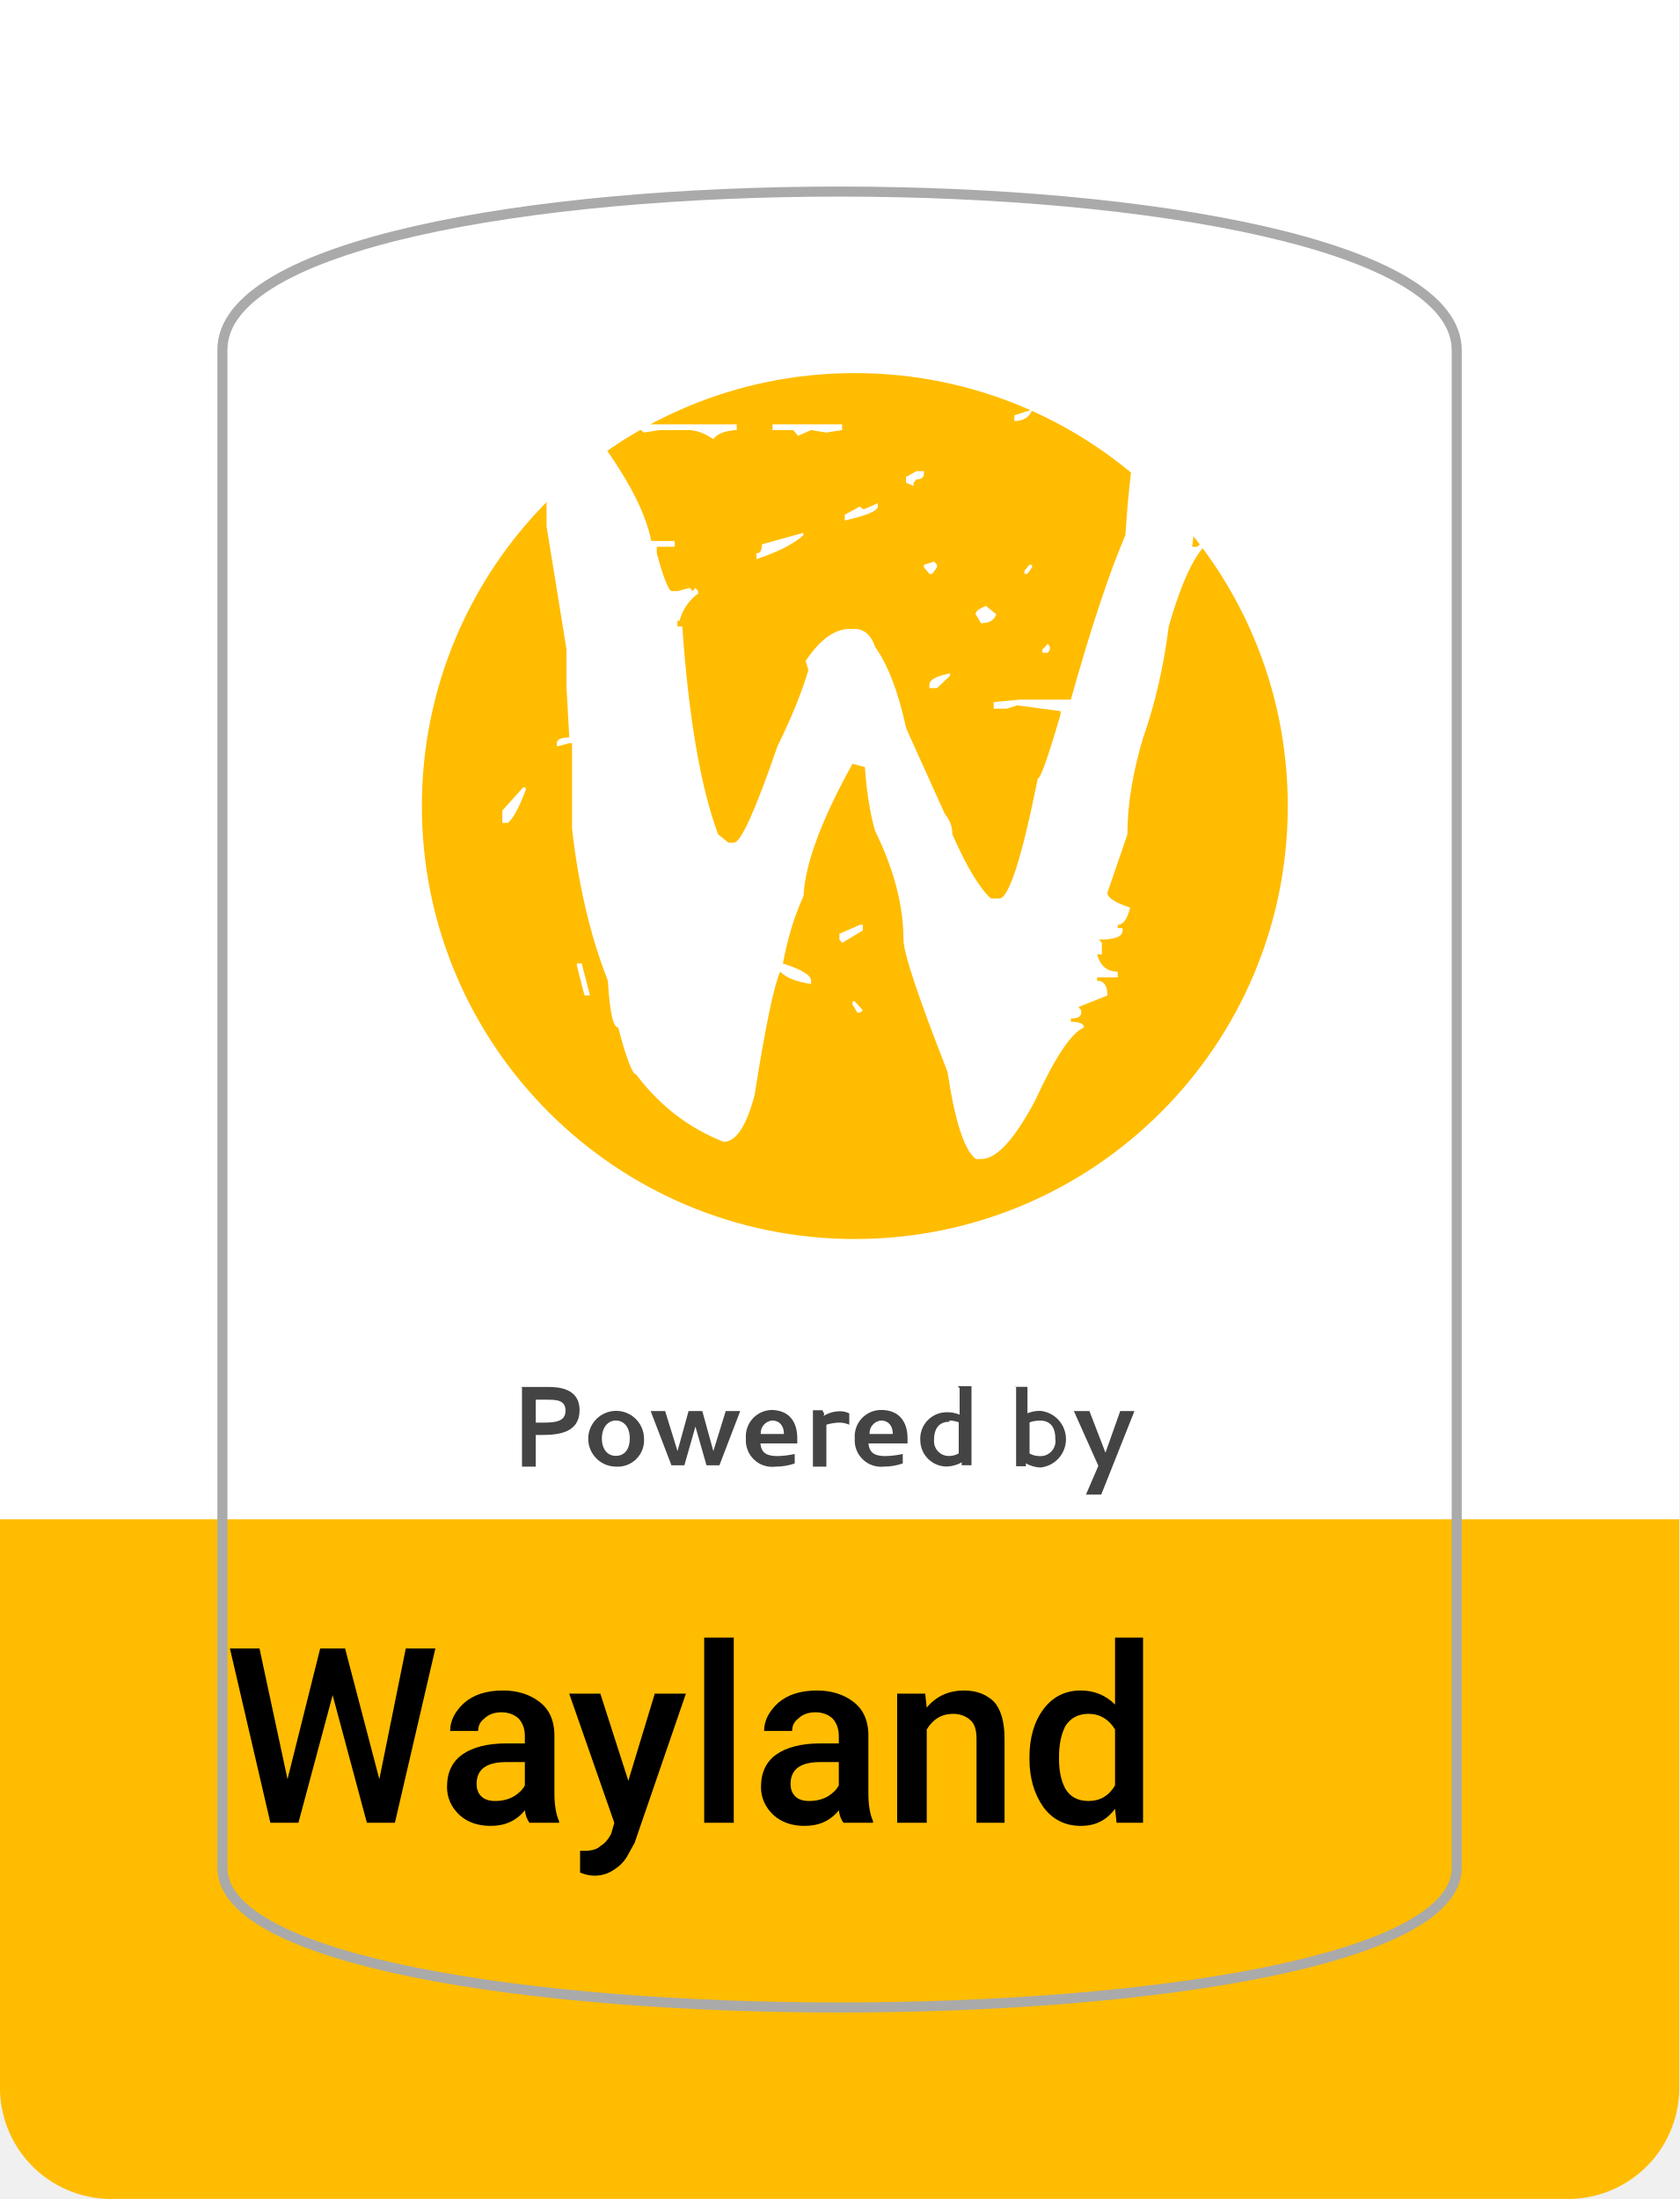
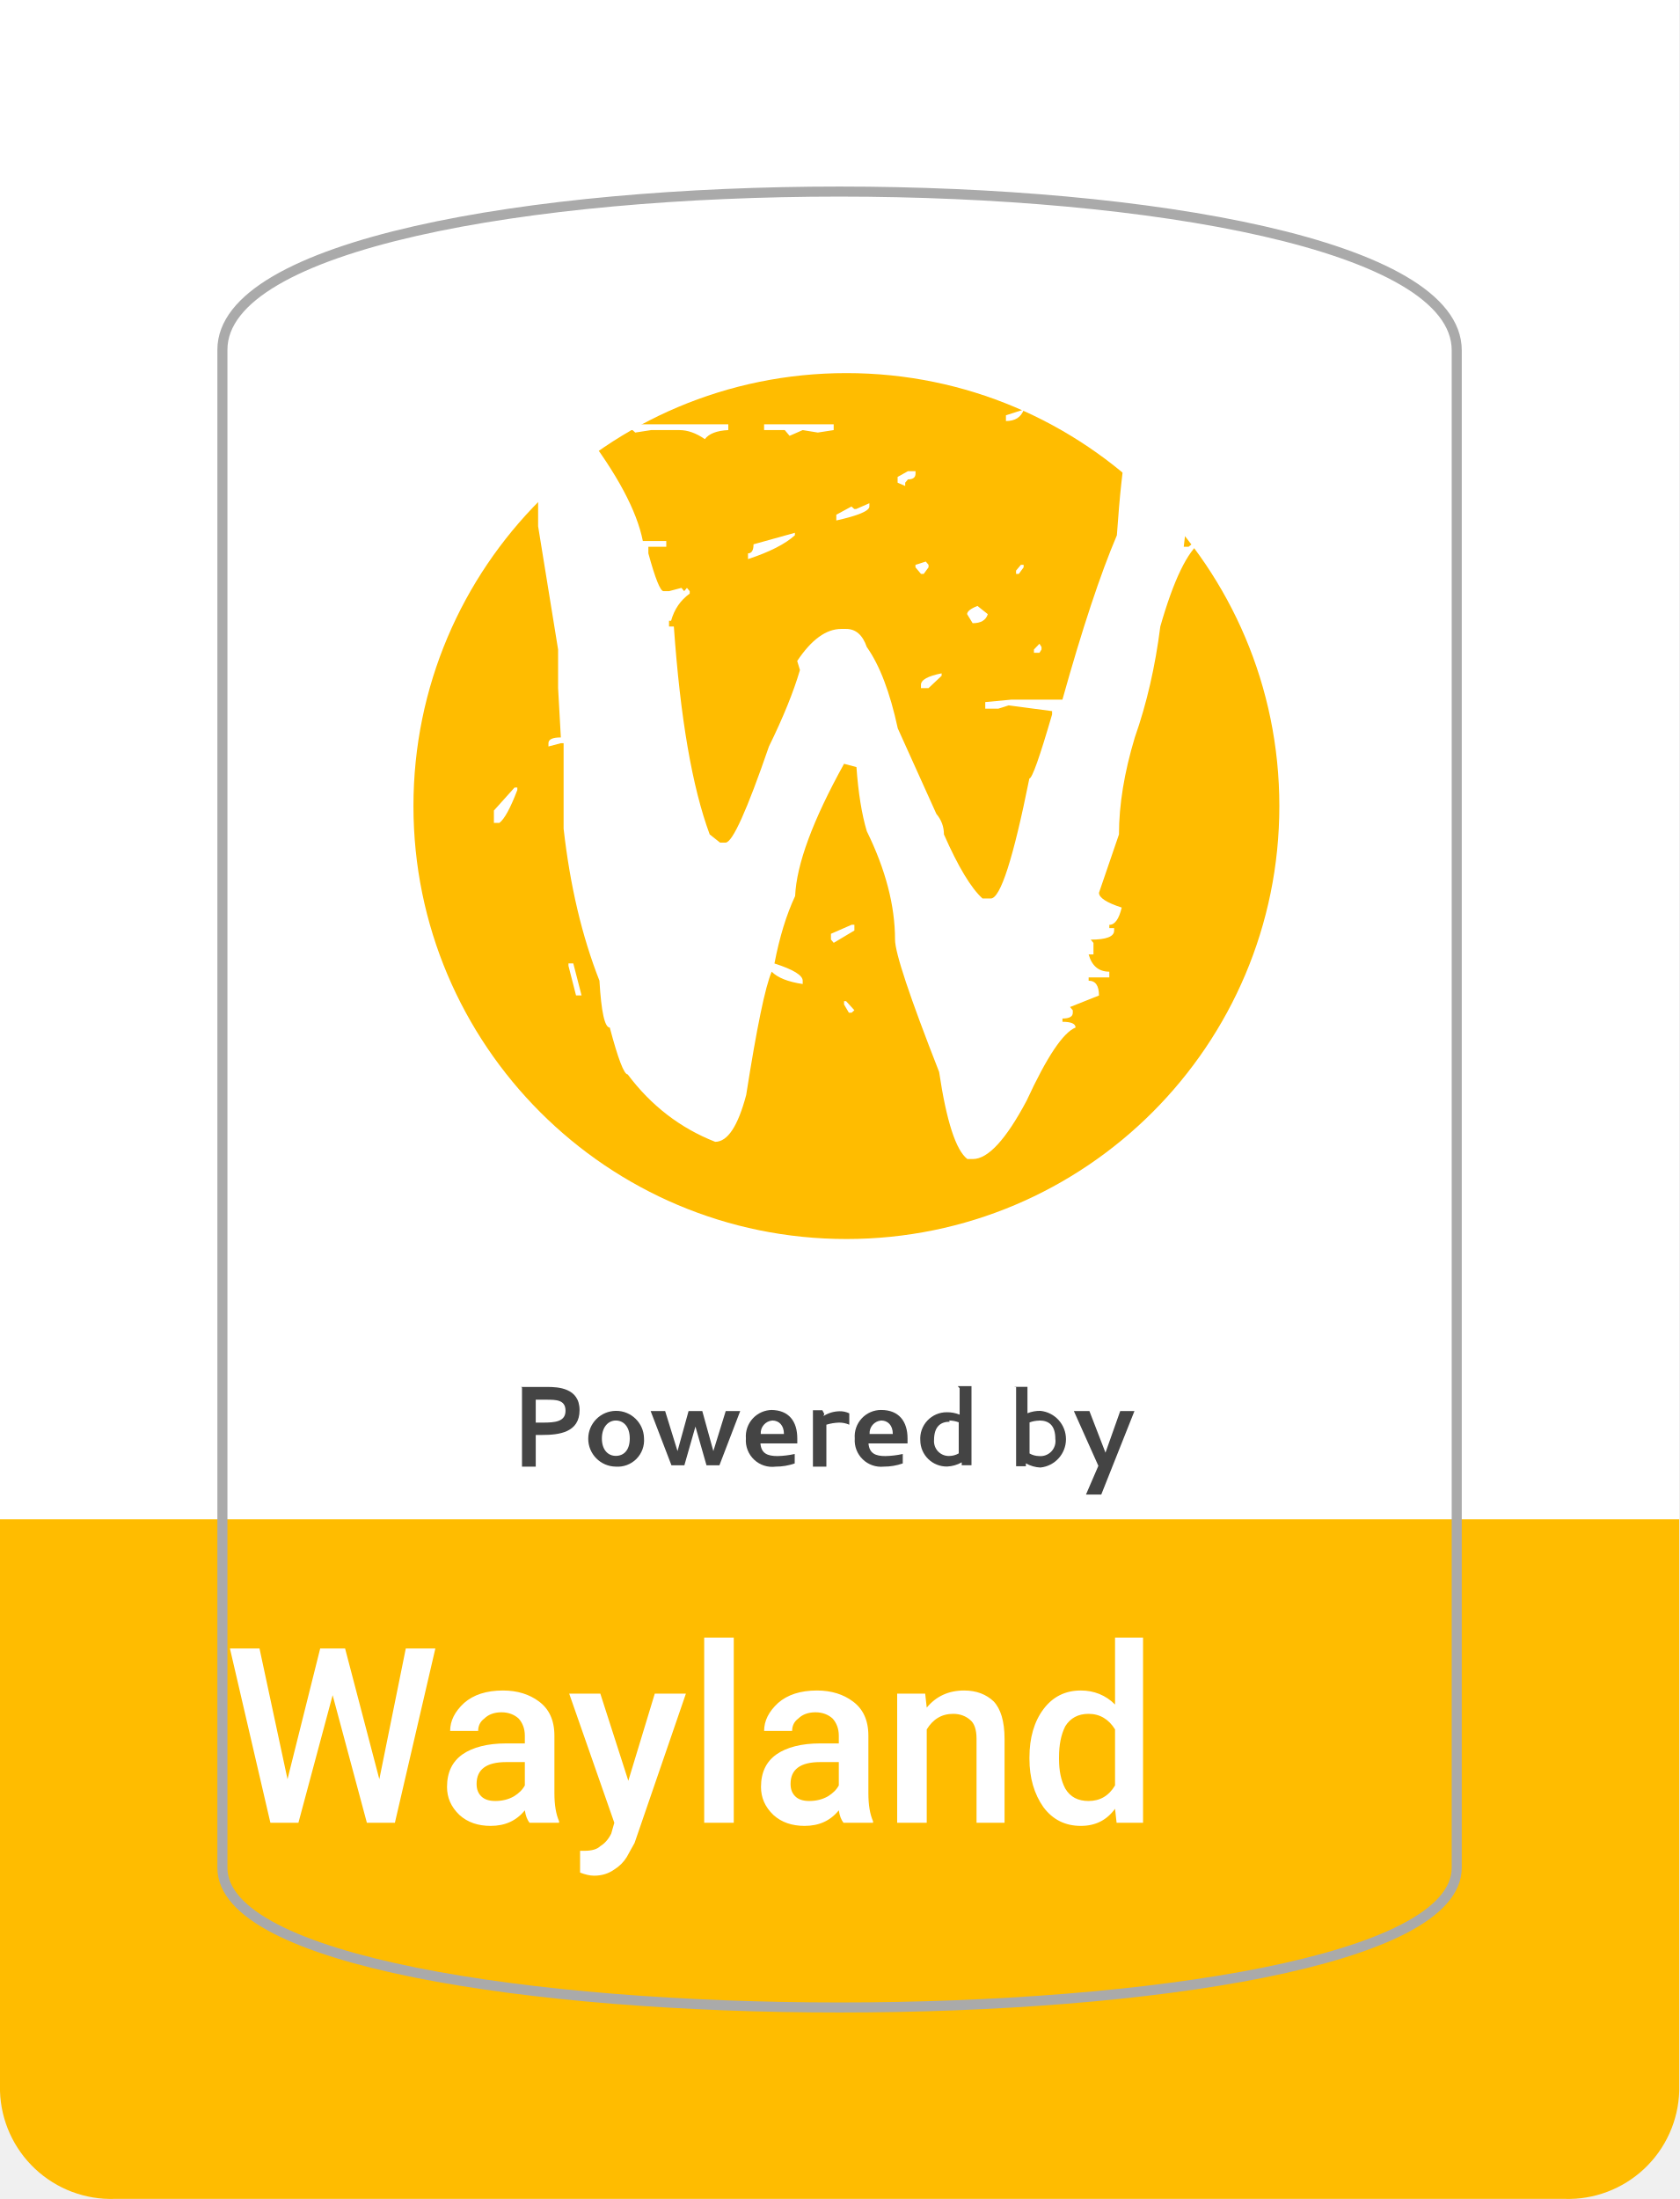
<svg xmlns="http://www.w3.org/2000/svg" xmlns:xlink="http://www.w3.org/1999/xlink" width="63.72" height="83.446" viewBox="0 0 16.859 22.078" version="1.1" id="svg1" xml:space="preserve">
  <defs id="defs1">
    <linearGradient id="linear-gradient-34" x1="155.32" y1="560.59" x2="155.32" y2="560.43" xlink:href="#linear-gradient-13" />
    <linearGradient id="linear-gradient-13" x1="155.32" y1="562.58" x2="155.32" y2="562.42" gradientTransform="matrix(45.2,0,0,-212.17,-6849.43,119709.31)" gradientUnits="userSpaceOnUse">
      <stop offset="0" stop-color="#16b0ed" stop-opacity="0.8" id="stop76" />
      <stop offset="1" stop-color="#0f59b2" stop-opacity="0.84" id="stop77" />
    </linearGradient>
    <linearGradient id="linear-gradient-35" x1="158.05" y1="560.59" x2="158.05" y2="560.43" xlink:href="#linear-gradient-14" />
    <linearGradient id="linear-gradient-14" x1="158.05" y1="562.58" x2="158.05" y2="562.42" gradientTransform="matrix(-46.13,0,0,-212.15,7480.38,119695.47)" gradientUnits="userSpaceOnUse">
      <stop offset="0" stop-color="#7db643" id="stop78" />
      <stop offset="1" stop-color="#367533" id="stop79" />
    </linearGradient>
    <linearGradient id="linear-gradient-36" x1="155.08" y1="560.59" x2="155.08" y2="560.43" xlink:href="#linear-gradient-15" />
    <linearGradient id="linear-gradient-15" x1="155.08" y1="562.58" x2="155.08" y2="562.42" gradientTransform="matrix(150.45,0,0,-212.19,-23151.41,119720.44)" gradientUnits="userSpaceOnUse">
      <stop offset="0" stop-color="#88c649" stop-opacity="0.8" id="stop80" />
      <stop offset="1" stop-color="#439240" stop-opacity="0.84" id="stop81" />
    </linearGradient>
  </defs>
  <g id="layer1">
    <g id="g3">
      <path class="cls-162" d="m 0,0 v 18.575 a 1.117,3.612 0 0 0 1.154,3.501 H 15.706 A 1.117,3.612 0 0 0 16.859,18.575 V 0 Z" id="use1" style="display:inline;fill:#ffffff;fill-opacity:1;stroke-width:0.476" />
      <path class="cls-162" d="m 0,15.254 v 5.741 a 1.117,1.117 0 0 0 1.154,1.082 h 14.552 a 1.117,1.117 0 0 0 1.154,-1.082 v -5.741 z" id="path1568" style="fill:#ffbc00;fill-opacity:1;stroke-width:0.265;stroke-dasharray:none" />
      <path class="cls-28" d="M 14.626,3.517 V 18.752 c 0,1.871 -12.393,1.871 -12.393,0 V 3.512 c 0,-2.119 12.393,-2.119 12.393,0.005 z" id="path1569" style="fill:none;fill-opacity:1;stroke:#aaaaaa;stroke-width:0.101px;stroke-linecap:round;stroke-linejoin:bevel" />
    </g>
    <g id="g2">
      <path class="cls-162" d="m 5.379,14.053 h 0.103 c 0.101,0 0.196,0 0.196,0.111 0,0.111 -0.108,0.119 -0.228,0.119 h -0.071 v -0.225 m -0.138,-0.127 v 0.794 h 0.138 v -0.318 h 0.064 c 0.169,0 0.376,-0.024 0.376,-0.249 0,-0.225 -0.22,-0.233 -0.323,-0.233 h -0.265" id="path1561" style="fill:#444444;stroke-width:0.265" />
      <path class="cls-162" d="m 6.183,14.725 a 0.265,0.265 0 0 0 0.283,-0.286 0.28,0.28 0 1 0 -0.283,0.286 m 0,-0.463 c 0.077,0 0.14,0.061 0.14,0.18 0,0.119 -0.061,0.175 -0.14,0.175 -0.079,0 -0.14,-0.061 -0.14,-0.175 0,-0.114 0.064,-0.18 0.14,-0.18" id="path1562" style="fill:#444444;stroke-width:0.265" />
      <polyline class="cls-162" points="172.68 807.88 172.26 809.4 171.79 807.88 171.24 807.88 172.03 809.94 172.52 809.94 172.94 808.47 173.36 809.94 173.85 809.94 174.64 807.88 174.09 807.88 173.62 809.4 173.2 807.88 172.68 807.88" id="polyline1562" style="fill:#444444" transform="matrix(0.2645833,0,0,0.2645833,-38.77469,-199.5848)" />
      <path class="cls-162" d="m 7.755,14.262 c 0.066,0 0.116,0.048 0.116,0.135 h -0.233 a 0.127,0.127 0 0 1 0.116,-0.135 m 0,-0.106 a 0.265,0.265 0 0 0 -0.265,0.286 0.265,0.265 0 0 0 0.299,0.283 0.574,0.574 0 0 0 0.191,-0.032 v -0.095 a 0.892,0.892 0 0 1 -0.172,0.021 c -0.101,0 -0.164,-0.026 -0.172,-0.127 h 0.37 v -0.05 c 0,-0.169 -0.082,-0.286 -0.265,-0.286" id="path1563" style="fill:#444444;stroke-width:0.265" />
      <path class="cls-162" d="m 8.276,14.196 -0.019,-0.037 h -0.095 v 0.566 h 0.135 v -0.421 a 0.489,0.489 0 0 1 0.127,-0.021 0.249,0.249 0 0 1 0.103,0.021 v 0 -0.114 a 0.212,0.212 0 0 0 -0.098,-0.021 0.312,0.312 0 0 0 -0.161,0.048" id="path1564" style="fill:#444444;stroke-width:0.265" />
      <path class="cls-162" d="m 8.848,14.262 c 0.066,0 0.116,0.048 0.116,0.135 h -0.233 a 0.127,0.127 0 0 1 0.116,-0.135 m 0,-0.106 a 0.265,0.265 0 0 0 -0.265,0.286 0.265,0.265 0 0 0 0.291,0.283 0.574,0.574 0 0 0 0.191,-0.032 v -0.095 a 0.894,0.894 0 0 1 -0.175,0.021 c -0.098,0 -0.161,-0.026 -0.169,-0.127 h 0.392 v -0.05 c 0,-0.169 -0.085,-0.286 -0.265,-0.286" id="path1565" style="fill:#444444;stroke-width:0.265" />
      <path class="cls-162" d="m 9.528,14.262 a 0.288,0.288 0 0 1 0.098,0.018 v 0.312 a 0.193,0.193 0 0 1 -0.095,0.026 0.148,0.148 0 0 1 -0.153,-0.159 c 0,-0.14 0.069,-0.185 0.159,-0.185 m 0.098,-0.336 v 0.265 a 0.333,0.333 0 0 0 -0.13,-0.024 0.265,0.265 0 0 0 -0.265,0.283 0.265,0.265 0 0 0 0.27,0.262 0.325,0.325 0 0 0 0.146,-0.042 v 0.029 h 0.098 v -0.794 h -0.138" id="path1566" style="fill:#444444;stroke-width:0.265" />
      <path class="cls-162" d="m 10.435,14.262 c 0.093,0 0.161,0.045 0.161,0.185 a 0.151,0.151 0 0 1 -0.164,0.172 0.201,0.201 0 0 1 -0.095,-0.026 v -0.312 a 0.288,0.288 0 0 1 0.098,-0.018 m -0.233,-0.336 v 0.794 h 0.098 v -0.029 a 0.325,0.325 0 0 0 0.146,0.042 0.286,0.286 0 0 0 0,-0.569 0.333,0.333 0 0 0 -0.13,0.024 v -0.265 h -0.135" id="path1567" style="fill:#444444;stroke-width:0.265" />
      <polyline class="cls-162" points="187.3 807.88 188.23 809.96 187.76 811.05 188.34 811.05 189.6 807.88 189.06 807.88 188.5 809.46 187.89 807.88 187.3 807.88" id="polyline1567" style="fill:#444444" transform="matrix(0.2645833,0,0,0.2645833,-38.77469,-199.5848)" />
    </g>
-     <g transform="matrix(0.0353697,0,0,0.0353697,-3.492526,-8.361155)" id="g2-5">
+     <g transform="matrix(0.0353697,0,0,0.0353697,-3.577192,-8.361155)" id="g2-5">
      <circle cx="341.4" cy="465.2" r="122.9" style="fill:#ffbc00" id="circle1" />
      <g transform="scale(0.9156,1.092)" style="fill:#ffffff" id="g1">
        <path d="m 443.9,314.6 h 2.35 l -1.495,1.495 h -0.854 V 314.6 m -173,3.631 v 1.709 l -5.554,6.836 h -0.854 l -0.854,-5.34 c 3.275,-2.136 5.696,-3.204 7.263,-3.204 m 202.5,2.35 c 4.842,1.9e-4 7.547,3.062 8.117,9.185 l -4.059,28.84 h 1.495 l 3.204,-2.136 h 0.854 v 0.641 c -4.415,2.706 -8.687,10.11 -12.82,22.22 -1.567,10.4 -4.201,20.01 -7.904,28.84 -3.276,9.114 -4.913,17.52 -4.913,25.21 l -6.195,15.17 c -1.7e-4,1.282 2.35,2.563 7.049,3.845 -0.855,2.991 -2.136,4.486 -3.845,4.486 v 0.854 h 1.495 v 0.641 c -1.7e-4,1.567 -2.421,2.35 -7.263,2.35 l 0.854,0.854 v 2.991 h -1.495 c 0.997,2.991 3.133,4.486 6.408,4.486 v 1.495 h -6.408 v 0.854 c 2.136,4e-5 3.204,1.282 3.204,3.845 l -8.972,2.991 0.854,0.854 v 0.641 c -1.6e-4,0.997 -1.068,1.495 -3.204,1.495 v 0.854 c 2.706,3e-5 4.058,0.498 4.059,1.495 -3.845,1.282 -8.901,7.619 -15.17,19.01 -6.408,10.11 -11.96,15.17 -16.66,15.17 h -1.709 c -3.56,-2.279 -6.48,-9.826 -8.758,-22.64 -9.114,-19.51 -13.67,-30.97 -13.67,-34.39 -10e-5,-8.829 -2.919,-18.23 -8.758,-28.2 -1.567,-4.415 -2.635,-9.968 -3.204,-16.66 l -3.845,-0.854 c -9.684,14.67 -14.74,26.13 -15.17,34.39 -2.706,4.842 -4.842,10.68 -6.408,17.52 5.839,1.567 8.758,3.062 8.758,4.486 v 0.854 c -4.557,-0.57 -7.761,-1.638 -9.612,-3.204 -1.994,3.845 -4.628,14.53 -7.904,32.04 -2.563,8.117 -5.768,12.18 -9.612,12.18 -10.82,-3.56 -19.87,-9.399 -27.13,-17.52 -1.139,2e-5 -2.991,-4.059 -5.554,-12.18 -1.566,3e-5 -2.635,-4.059 -3.204,-12.18 -5.411,-11.53 -9.114,-24.71 -11.11,-39.52 v -22.22 h -0.854 l -3.845,0.854 v -0.854 c 1e-5,-0.997 1.282,-1.495 3.845,-1.495 l -0.854,-12.82 v -10.04 l -6.195,-32.04 v -13.67 c 2.706,-8.544 7.405,-12.82 14.1,-12.82 h 44.86 v 1.495 c -3.56,0.143 -5.981,0.926 -7.263,2.35 -2.706,-1.566 -5.34,-2.35 -7.904,-2.35 h -8.758 l -4.913,0.641 -0.854,-0.641 H 305.92 l -6.408,0.641 -3.204,-0.641 -2.35,0.641 -2.563,-0.641 c 10.4,11.39 16.52,21.01 18.37,28.84 h 7.263 v 1.495 h -5.554 v 1.709 c 2.136,6.551 3.703,9.826 4.699,9.826 h 1.709 l 3.845,-0.854 0.854,0.854 0.854,-0.854 0.854,0.854 v 0.641 c -2.848,1.709 -4.771,4.059 -5.767,7.049 h -0.641 v 1.495 h 1.495 c 1.994,23.78 5.696,41.8 11.11,54.04 l 3.204,2.136 h 1.709 c 2.136,8e-5 6.622,-8.331 13.46,-24.99 4.415,-7.547 7.619,-14.17 9.612,-19.87 l -0.854,-2.35 c 4.415,-5.554 8.972,-8.331 13.67,-8.331 h 1.495 c 2.99,1.4e-4 5.127,1.567 6.408,4.699 3.987,4.7 7.191,11.75 9.612,21.15 l 11.96,22.22 c 1.566,1.567 2.35,3.347 2.35,5.34 4.414,8.402 8.402,13.96 11.96,16.66 h 2.563 c 2.99,6e-5 6.978,-10.4 11.96,-31.19 0.854,9e-5 3.204,-5.554 7.049,-16.66 v -0.854 l -13.46,-1.495 -3.204,0.854 h -4.059 v -1.709 l 8.117,-0.641 h 15.81 c 6.123,-18.37 11.75,-32.61 16.88,-42.72 1.709,-20.79 4.058,-31.19 7.049,-31.19 l 9.612,-3.845 m -45.5,2.35 c -0.855,1.994 -2.706,2.991 -5.554,2.991 v -1.495 l 5.554,-1.495 m -80.53,3.845 h 21.57 v 1.495 l -4.913,0.641 -4.699,-0.641 -4.059,1.495 -1.495,-1.495 h -6.408 v -1.495 m -112.4,2.991 h 2.35 l 1.495,1.495 v 0.854 l -4.699,4.486 v 3.845 h -1.709 v -2.35 l 0.854,-0.641 v -0.854 l -4.059,-3.845 c 0.997,-1.994 2.919,-2.99 5.767,-2.991 m 157,9.185 h 2.35 v 0.641 c -1.1e-4,0.997 -0.783,1.495 -2.35,1.495 l -0.854,0.854 v 0.854 l -2.35,-0.854 v -1.495 l 3.204,-1.495 m -11.96,8.331 v 0.854 c -1e-4,1.139 -3.418,2.35 -10.25,3.631 v -1.495 l 4.699,-2.136 0.854,0.641 h 0.641 l 4.059,-1.495 m -139.5,7.69 v 0.641 l -1.709,1.495 -0.641,-0.641 v -0.854 l 0.641,-0.641 h 1.709 m 116.4,0 v 0.641 c -2.991,2.279 -7.832,4.344 -14.53,6.195 v -1.495 c 1.139,1.5e-4 1.709,-0.783 1.709,-2.35 l 12.82,-2.991 m 40.59,7.476 0.854,0.854 v 0.641 l -1.495,1.709 h -0.854 l -1.709,-1.709 v -0.641 l 3.204,-0.854 m 29.48,0.854 h 0.854 v 0.641 l -1.495,1.709 h -0.854 v -0.854 l 1.495,-1.495 m -13.46,10.68 3.204,2.136 c -0.57,1.567 -2.136,2.35 -4.699,2.35 l -1.709,-2.35 c -1.3e-4,-0.712 1.068,-1.424 3.204,-2.136 m 19.22,9.826 0.641,0.854 v 0.641 l -0.641,0.854 h -1.709 v -0.854 l 1.709,-1.495 m -30.33,7.69 v 0.641 l -4.059,3.204 h -2.35 v -0.854 c -1.1e-4,-1.282 2.136,-2.278 6.408,-2.991 m -132.4,29.69 h 0.854 v 0.641 c -2.136,4.7 -3.987,7.548 -5.554,8.544 h -1.709 v -3.204 l 6.408,-5.981 m 104.5,35.67 h 0.854 v 1.495 l -6.408,3.204 -0.854,-0.854 v -1.495 l 6.408,-2.35 m -87.79,10.04 h 1.495 l 2.563,8.331 h -1.709 l -2.35,-7.69 v -0.641 m 85.44,9.826 h 0.641 l 2.563,2.35 -0.854,0.641 h -0.854 l -1.495,-2.136 V 476.73" id="path1-3" />
      </g>
    </g>
-     <text xml:space="preserve" style="font-weight:500;font-size:2.469px;font-family:Roboto;-inkscape-font-specification:'Roboto Medium';text-align:center;text-anchor:middle;fill:#ffbc00;fill-opacity:1;stroke-width:0.265;stroke-dasharray:none" x="8.478" y="18.302" id="text2">
-       <tspan id="tspan1" style="font-style:normal;font-variant:normal;font-stretch:normal;font-size:2.469px;font-family:Roboto;-inkscape-font-specification:'Roboto Semi-Light';fill:#000000;stroke-width:0.265" x="8.478" y="18.302">Wayland</tspan>
+     <text xml:space="preserve" style="font-weight:500;font-size:2.469px;font-family:Roboto;-inkscape-font-specification:'Roboto Medium';text-align:center;text-anchor:middle;fill:#ffffff;fill-opacity:1;stroke-width:0.265;stroke-dasharray:none" x="8.478" y="18.302" id="text2">
+       <tspan id="tspan1" style="font-style:normal;font-variant:normal;font-stretch:normal;font-size:2.469px;font-family:Roboto;-inkscape-font-specification:'Roboto Semi-Light';fill:#ffffff;stroke-width:0.265" x="8.478" y="18.302">Wayland</tspan>
    </text>
  </g>
</svg>
